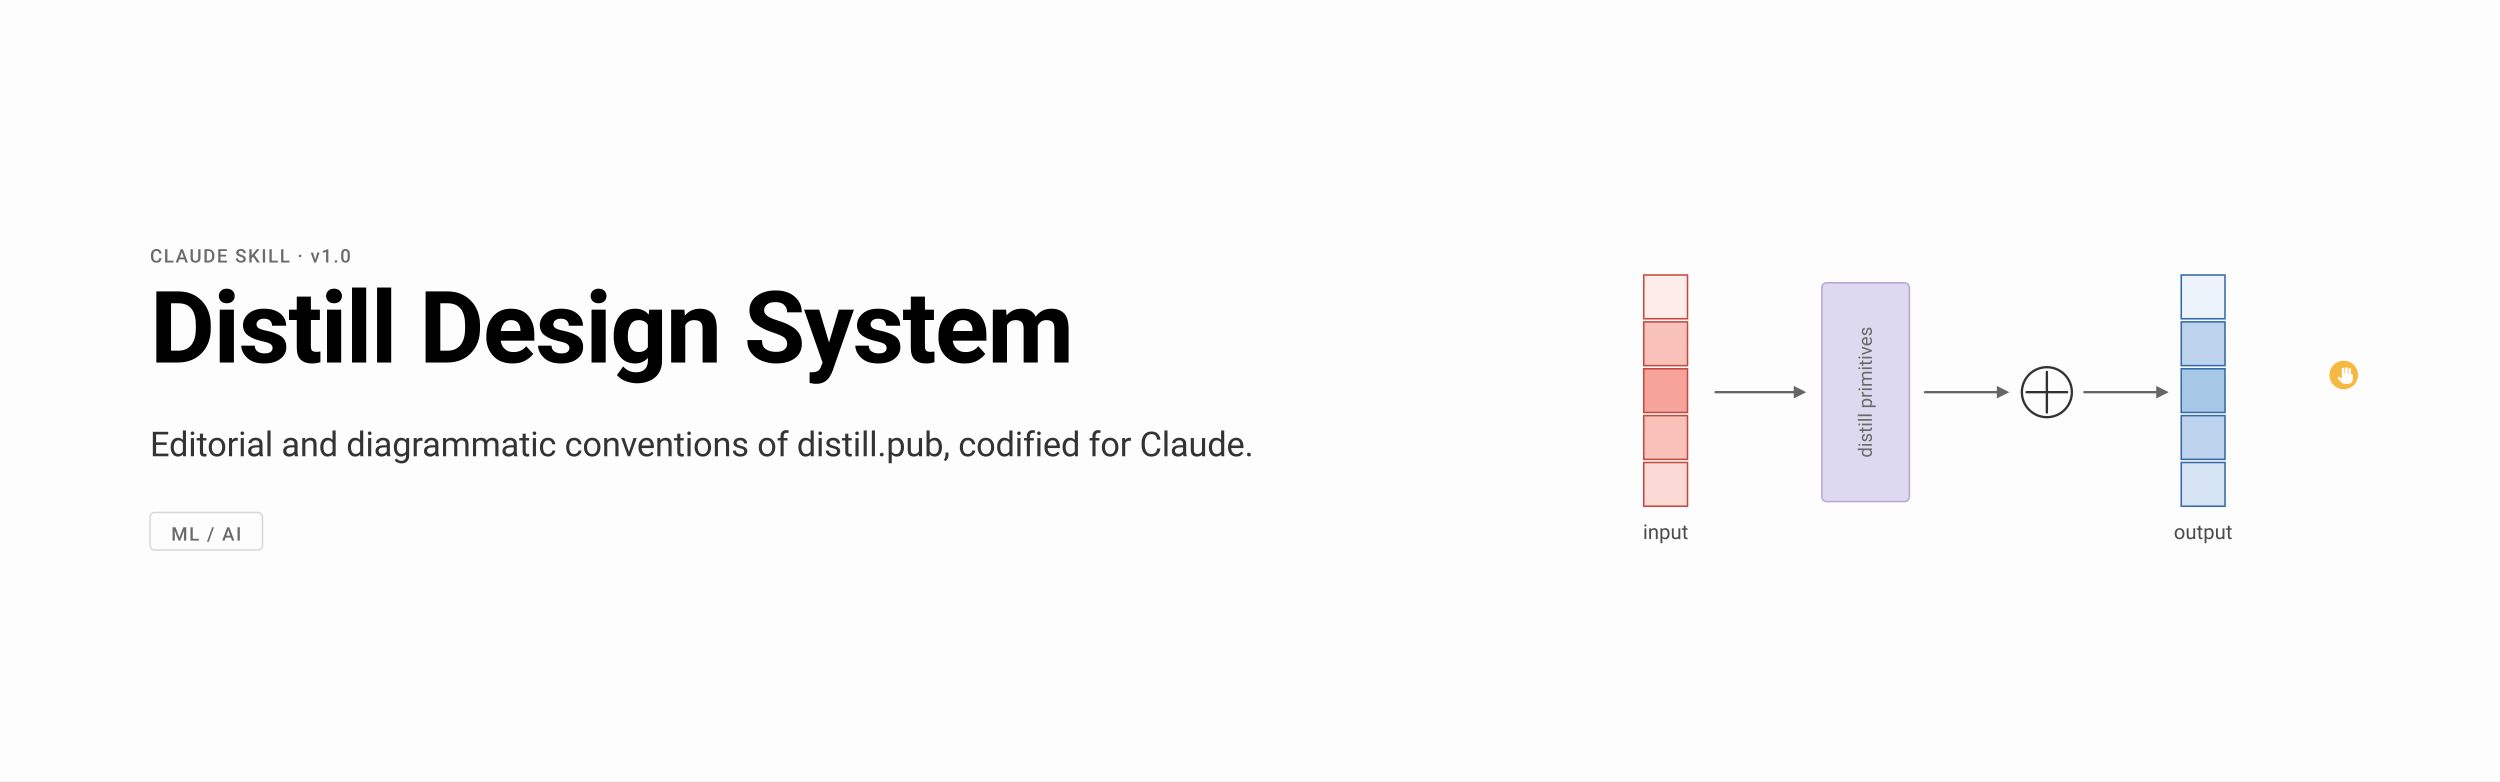
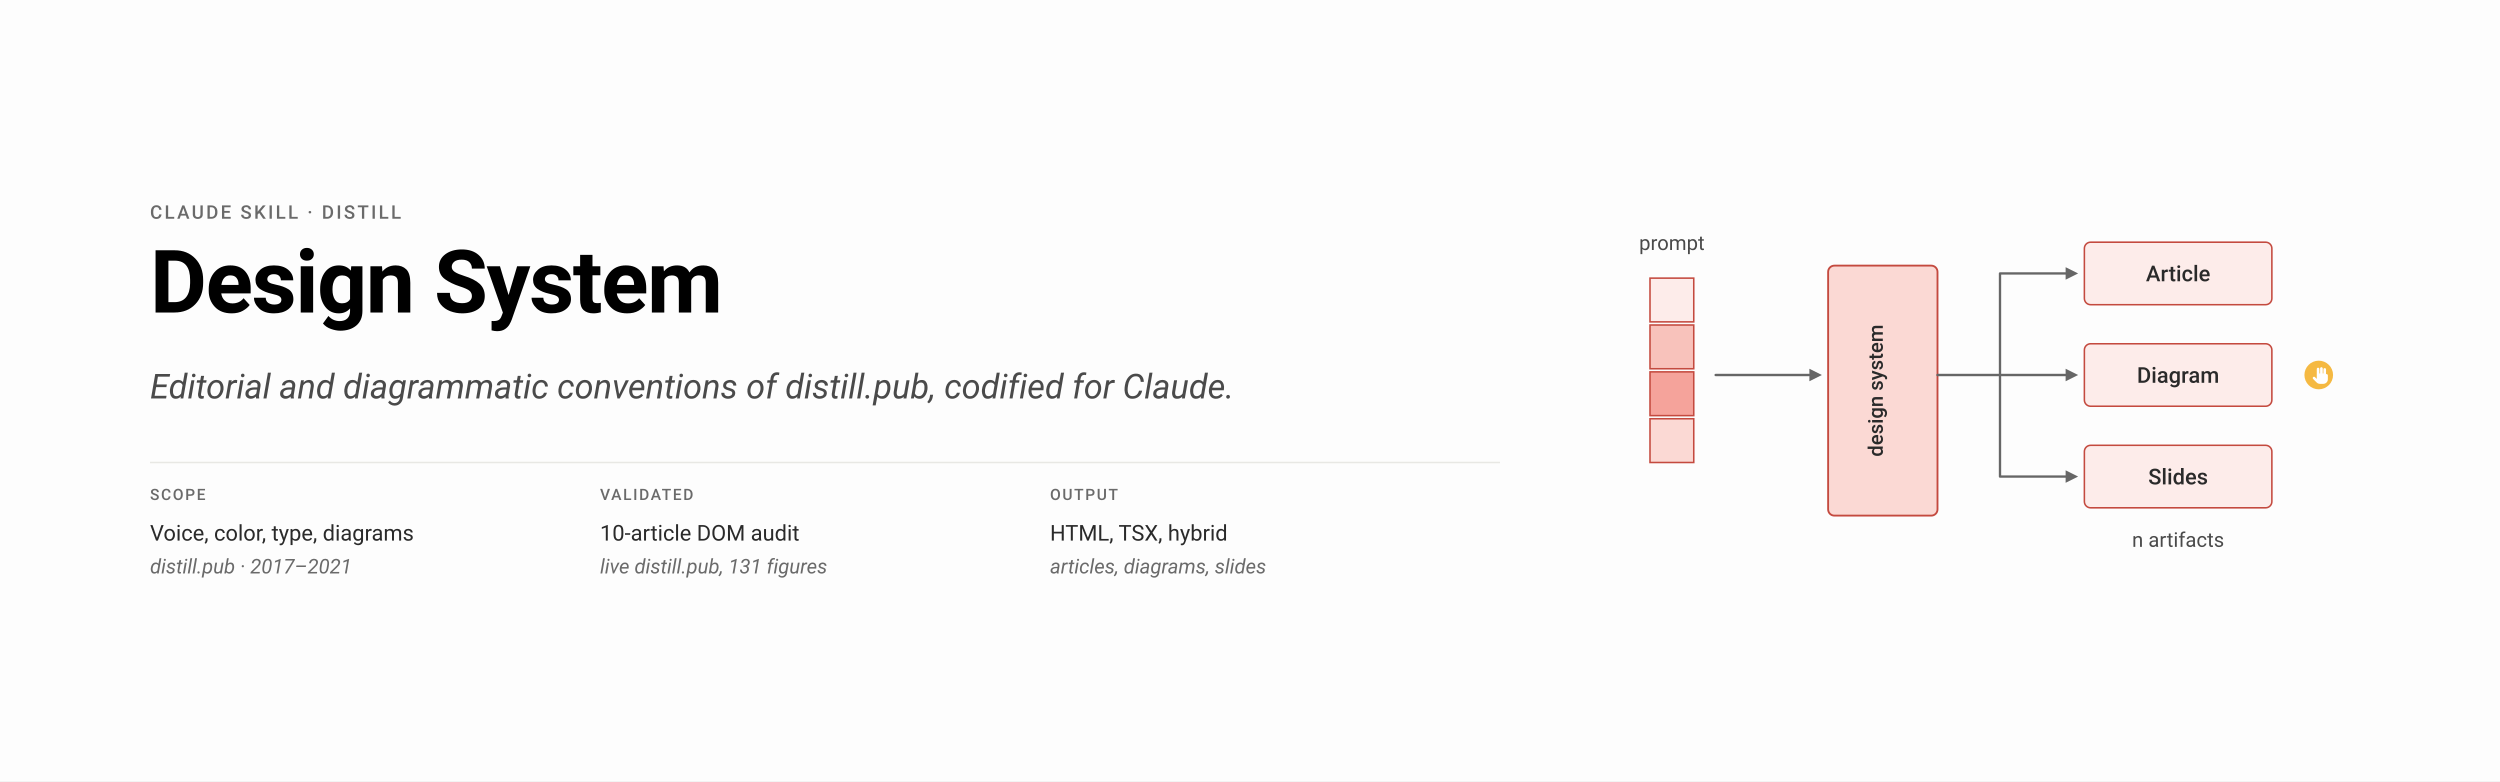
<svg xmlns="http://www.w3.org/2000/svg" viewBox="0 0 1600 500" role="img">
  <style>
    text {
      font-family: -apple-system, system-ui, "Segoe UI", Roboto, Oxygen, Ubuntu, Cantarell, "Fira Sans", "Droid Sans", "Helvetica Neue", Arial, sans-serif;
      text-rendering: geometricPrecision;
    }
-     .eyebrow { font-size: 12px; font-weight: 500; letter-spacing: 0.96px; fill: #6a6a6a; }
-     .h1      { font-size: 64px; font-weight: 700; letter-spacing: -0.96px; fill: #000; }
-     .sub     { font-size: 22px; font-weight: 400; letter-spacing: -0.11px; fill: #333; }
-     .pill    { font-size: 12px; font-weight: 500; letter-spacing: 0.96px; fill: #6a6a6a; }
-     .label   { font-size: 13px; fill: #4a4a4a; }
-     .vlabel  { font-size: 12px; fill: #6a6a6a; }
+     .eyebrow      { font-size: 12px; font-weight: 500; letter-spacing: 1.44px; fill: #6a6a6a; }
+     .h1           { font-size: 56px; font-weight: 700; letter-spacing: -0.84px; fill: #000; }
+     .sub          { font-size: 22px; font-style: italic; fill: #4a4a4a; }
+     .meta-label   { font-size: 10px; font-weight: 500; letter-spacing: 1px; fill: #6a6a6a; }
+     .meta-value   { font-size: 14px; fill: #2a2a2a; }
+     .meta-aff     { font-size: 13px; font-style: italic; fill: #6a6a6a; }
+     .stack-label  { font-size: 13px; fill: #4a4a4a; }
+     .vlabel       { font-size: 13px; font-weight: 500; fill: #2a2a2a; }
+     .out-label    { font-size: 14px; font-weight: 500; fill: #2a2a2a; }
  </style>
  <rect width="1600" height="500" fill="#fdfdfd" />
-   <text x="96" y="168" class="eyebrow">CLAUDE SKILL · v1.0</text>
-   <text x="96" y="232" class="h1">Distill Design System</text>
-   <text x="96" y="292" class="sub">Editorial and diagrammatic conventions of distill.pub, codified for Claude.</text>
-   <rect x="96" y="328" width="72" height="24" rx="3" fill="#fdfdfd" stroke="#d8d8d4" stroke-width="1" />
-   <text x="132" y="346" class="pill" text-anchor="middle">ML / AI</text>
-   <rect x="1052" y="176" width="28" height="28" fill="#fdecea" stroke="#c44a3f" stroke-width="1" />
-   <rect x="1052" y="206" width="28" height="28" fill="#f8c2bb" stroke="#c44a3f" stroke-width="1" />
-   <rect x="1052" y="236" width="28" height="28" fill="#f5a39b" stroke="#c44a3f" stroke-width="1" />
-   <rect x="1052" y="266" width="28" height="28" fill="#f8c2bb" stroke="#c44a3f" stroke-width="1" />
-   <rect x="1052" y="296" width="28" height="28" fill="#fbd9d4" stroke="#c44a3f" stroke-width="1" />
-   <text x="1066" y="345" class="label" text-anchor="middle">input</text>
-   <line x1="1098" y1="251" x2="1148" y2="251" stroke="#666" stroke-width="1.5" stroke-linecap="round" />
-   <polygon points="1148,247 1156,251 1148,255" fill="#666" />
-   <rect x="1166" y="181" width="56" height="140" rx="3" fill="#ddd9ee" stroke="#b8a8d8" stroke-width="1" />
-   <text x="1194" y="255" class="vlabel" text-anchor="middle" transform="rotate(-90 1194 251)">distill primitives</text>
-   <line x1="1232" y1="251" x2="1278" y2="251" stroke="#666" stroke-width="1.5" stroke-linecap="round" />
-   <polygon points="1278,247 1286,251 1278,255" fill="#666" />
-   <circle cx="1310" cy="251" r="16" fill="#fdfdfd" stroke="#333" stroke-width="1.5" />
-   <line x1="1310" y1="238" x2="1310" y2="264" stroke="#333" stroke-width="1.5" stroke-linecap="round" />
-   <line x1="1297" y1="251" x2="1323" y2="251" stroke="#333" stroke-width="1.5" stroke-linecap="round" />
-   <line x1="1334" y1="251" x2="1380" y2="251" stroke="#666" stroke-width="1.5" stroke-linecap="round" />
-   <polygon points="1380,247 1388,251 1380,255" fill="#666" />
-   <rect x="1396" y="176" width="28" height="28" fill="#ecf3fa" stroke="#356aa8" stroke-width="1" />
-   <rect x="1396" y="206" width="28" height="28" fill="#bdd2ec" stroke="#356aa8" stroke-width="1" />
-   <rect x="1396" y="236" width="28" height="28" fill="#a8c8e8" stroke="#356aa8" stroke-width="1" />
-   <rect x="1396" y="266" width="28" height="28" fill="#bdd2ec" stroke="#356aa8" stroke-width="1" />
-   <rect x="1396" y="296" width="28" height="28" fill="#d6e4f3" stroke="#356aa8" stroke-width="1" />
-   <text x="1410" y="345" class="label" text-anchor="middle">output</text>
-   <g transform="translate(1490 230) scale(0.833)">
+   <text x="96" y="140" class="eyebrow">CLAUDE SKILL · DISTILL</text>
+   <text x="96" y="200" class="h1">Design System</text>
+   <text x="96" y="255" class="sub">Editorial and diagrammatic conventions of distill.pub, codified for Claude.</text>
+   <line x1="96" y1="296" x2="960" y2="296" stroke="#e8e8e4" stroke-width="1" />
+   <text x="96" y="320" class="meta-label">SCOPE</text>
+   <text x="96" y="346" class="meta-value">Voice, color, type, diagrams</text>
+   <text x="96" y="367" class="meta-aff">distill.pub · 2017–2021</text>
+   <text x="384" y="320" class="meta-label">VALIDATED</text>
+   <text x="384" y="346" class="meta-value">10-article DOM audit</text>
+   <text x="384" y="367" class="meta-aff">live distill.pub, 131 figures</text>
+   <text x="672" y="320" class="meta-label">OUTPUT</text>
+   <text x="672" y="346" class="meta-value">HTML, TSX, hybrid</text>
+   <text x="672" y="367" class="meta-aff">articles, diagrams, slides</text>
+   <text x="1070" y="160" class="stack-label" text-anchor="middle">prompt</text>
+   <rect x="1056" y="178" width="28" height="28" fill="#fdecea" stroke="#c44a3f" stroke-width="1" />
+   <rect x="1056" y="208" width="28" height="28" fill="#f8c2bb" stroke="#c44a3f" stroke-width="1" />
+   <rect x="1056" y="238" width="28" height="28" fill="#f5a39b" stroke="#c44a3f" stroke-width="1" />
+   <rect x="1056" y="268" width="28" height="28" fill="#fbd9d4" stroke="#c44a3f" stroke-width="1" />
+   <line x1="1098" y1="240" x2="1158" y2="240" stroke="#666" stroke-width="1.5" stroke-linecap="round" />
+   <polygon points="1158,236 1166,240 1158,244" fill="#666" />
+   <rect x="1170" y="170" width="70" height="160" rx="4" fill="#fbd9d4" stroke="#c44a3f" stroke-width="1.2" />
+   <text x="1205" y="250" class="vlabel" text-anchor="middle" transform="rotate(-90 1205 250)">design system</text>
+   <line x1="1240" y1="240" x2="1280" y2="240" stroke="#666" stroke-width="1.5" stroke-linecap="round" />
+   <path d="M 1280 240 V 175 H 1322" stroke="#666" stroke-width="1.5" stroke-linecap="round" stroke-linejoin="round" fill="none" />
+   <polygon points="1322,171 1330,175 1322,179" fill="#666" />
+   <line x1="1280" y1="240" x2="1322" y2="240" stroke="#666" stroke-width="1.5" stroke-linecap="round" />
+   <polygon points="1322,236 1330,240 1322,244" fill="#666" />
+   <path d="M 1280 240 V 305 H 1322" stroke="#666" stroke-width="1.5" stroke-linecap="round" stroke-linejoin="round" fill="none" />
+   <polygon points="1322,301 1330,305 1322,309" fill="#666" />
+   <rect x="1334" y="155" width="120" height="40" rx="4" fill="#fdecea" stroke="#c44a3f" stroke-width="1" />
+   <text x="1394" y="180" class="out-label" text-anchor="middle">Article</text>
+   <rect x="1334" y="220" width="120" height="40" rx="4" fill="#fdecea" stroke="#c44a3f" stroke-width="1" />
+   <text x="1394" y="245" class="out-label" text-anchor="middle">Diagram</text>
+   <rect x="1334" y="285" width="120" height="40" rx="4" fill="#fdecea" stroke="#c44a3f" stroke-width="1" />
+   <text x="1394" y="310" class="out-label" text-anchor="middle">Slides</text>
+   <text x="1394" y="350" class="stack-label" text-anchor="middle">n artifacts</text>
+   <g transform="translate(1474 230) scale(0.833)">
    <circle cx="12" cy="12" r="11" fill="#f5b942" />
    <path d="M10.5 7.4c0-.55.45-1 1-1s1 .45 1 1v3.4h.55V7.0c0-.55.45-1 1-1s1 .45 1 1v3.8h.55V7.7c0-.55.45-1 1-1s1 .45 1 1v3.6h.4c.55 0 1 .45 1 1v3c0 1.93-1.57 3.5-3.5 3.5h-2.6c-.95 0-1.85-.38-2.52-1.05l-2.7-2.7c-.39-.39-.39-1.02 0-1.41.39-.39 1.02-.39 1.41 0l1.4 1.4V7.4z" fill="#fff" />
  </g>
</svg>
